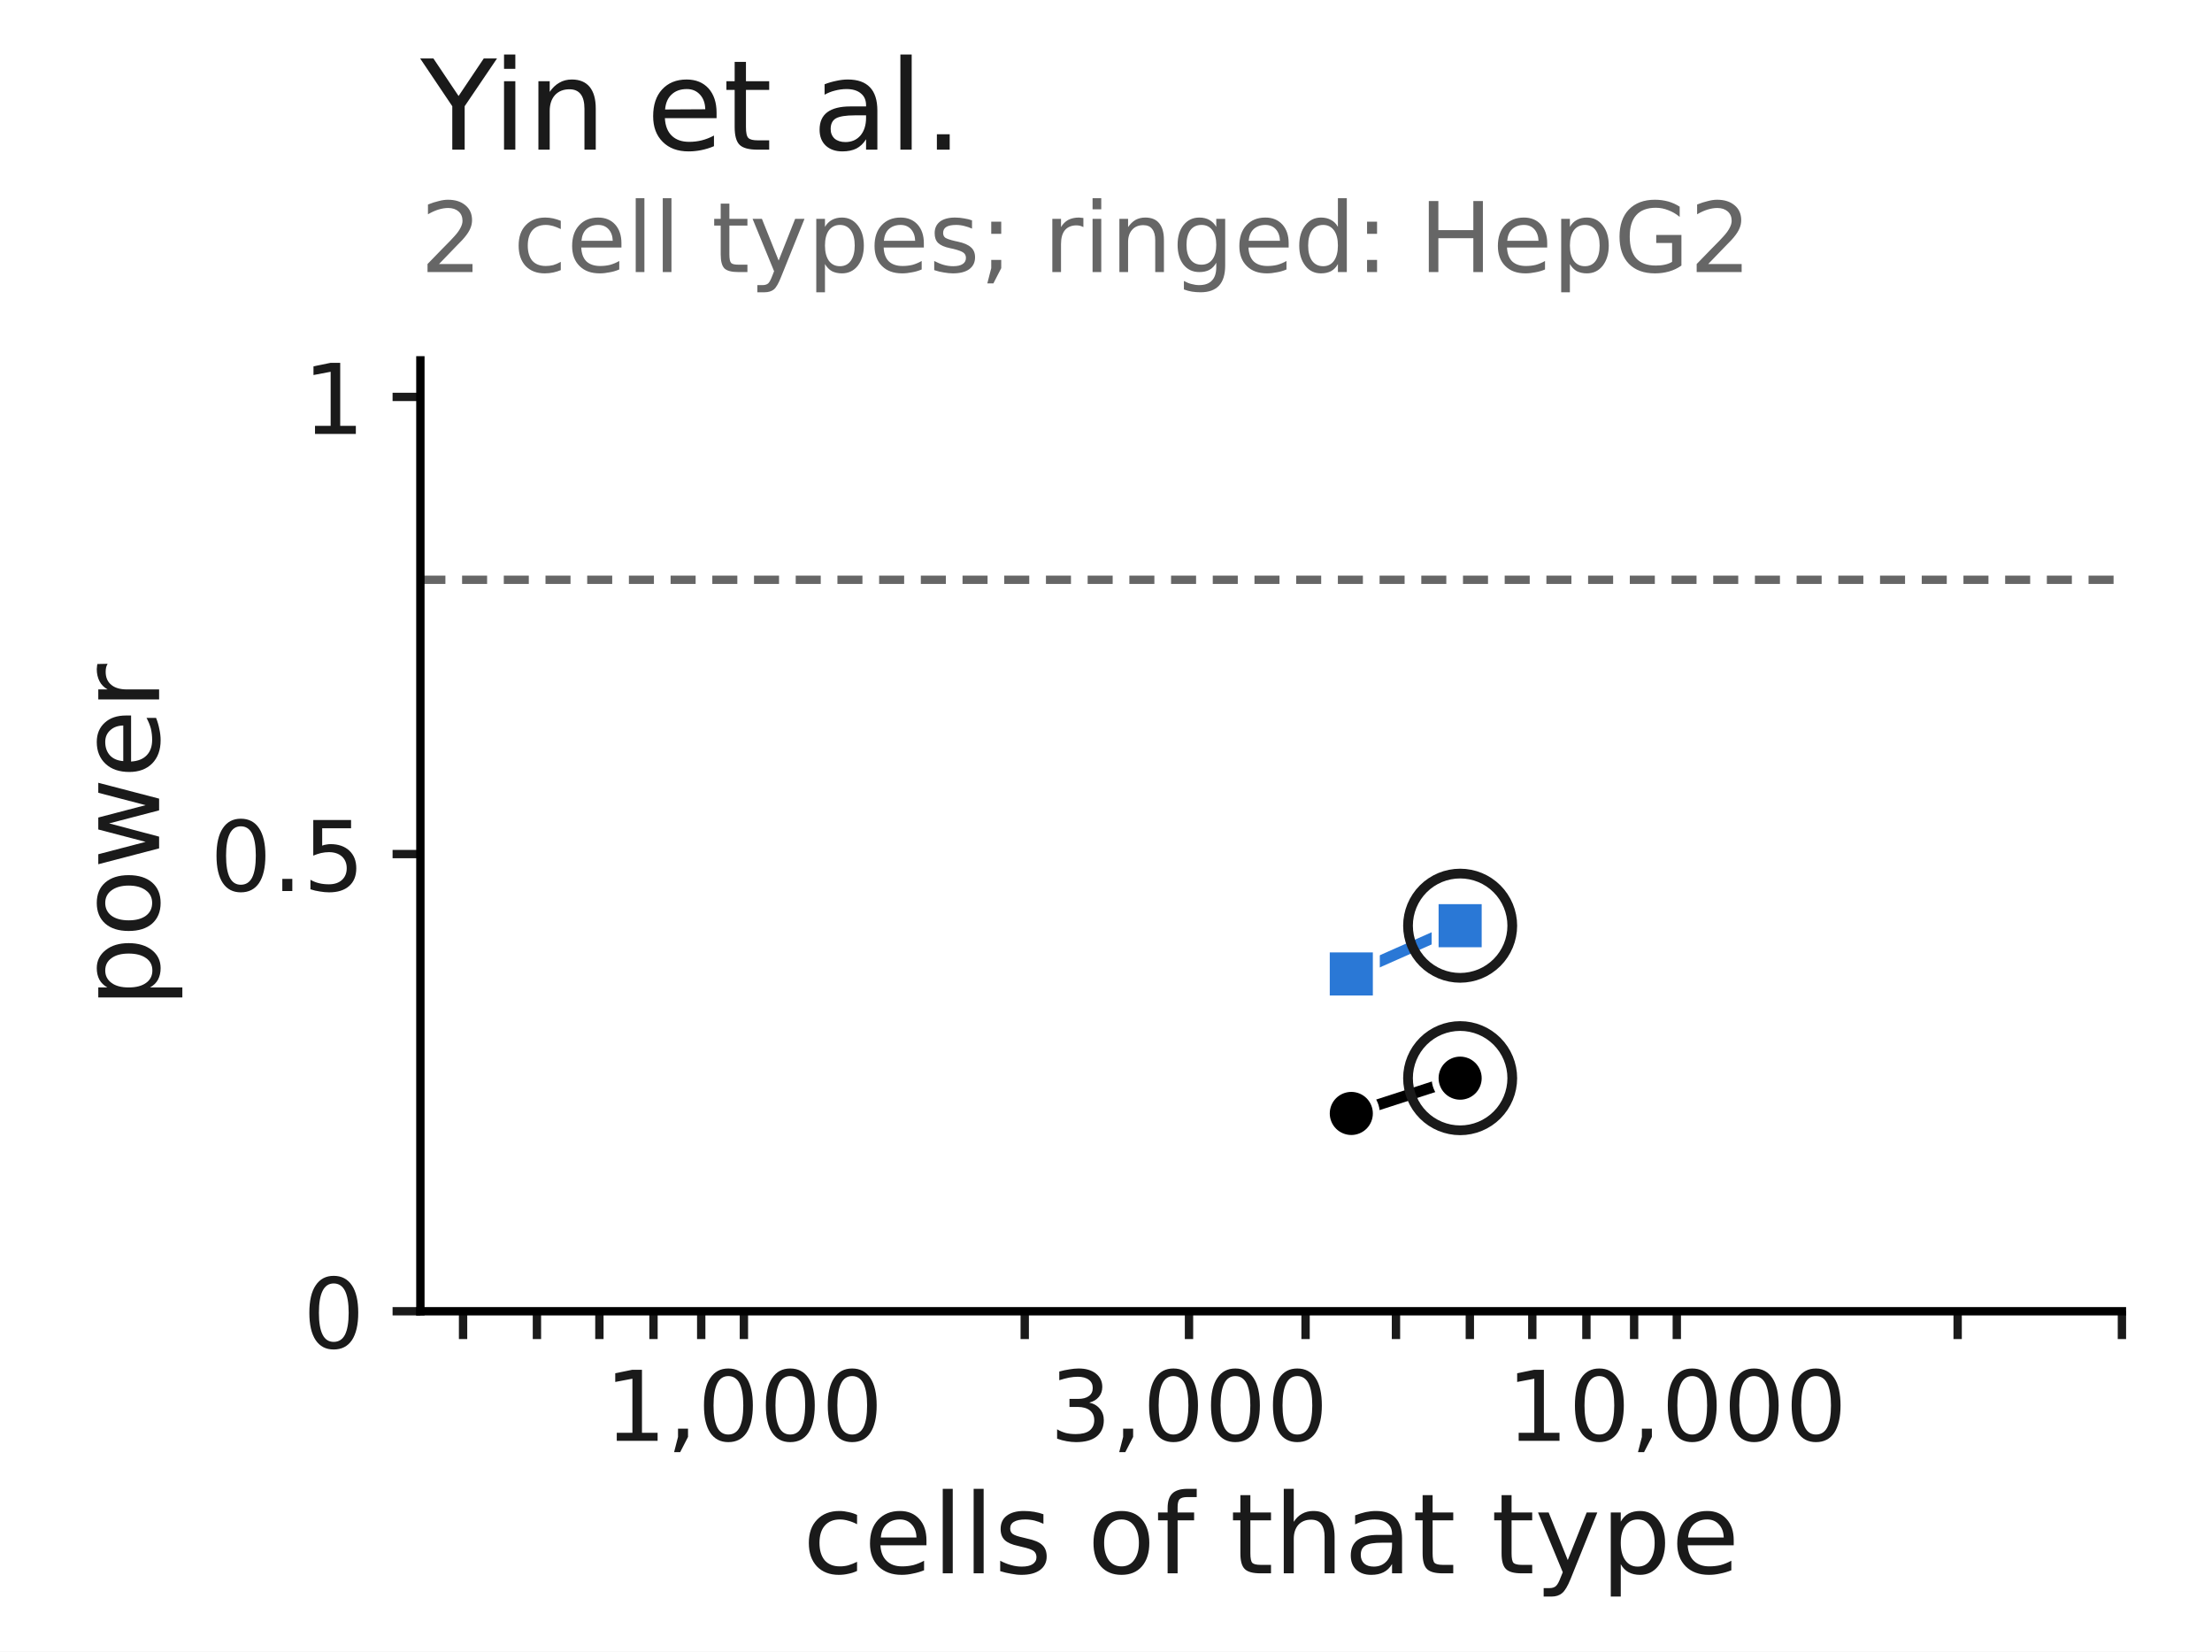
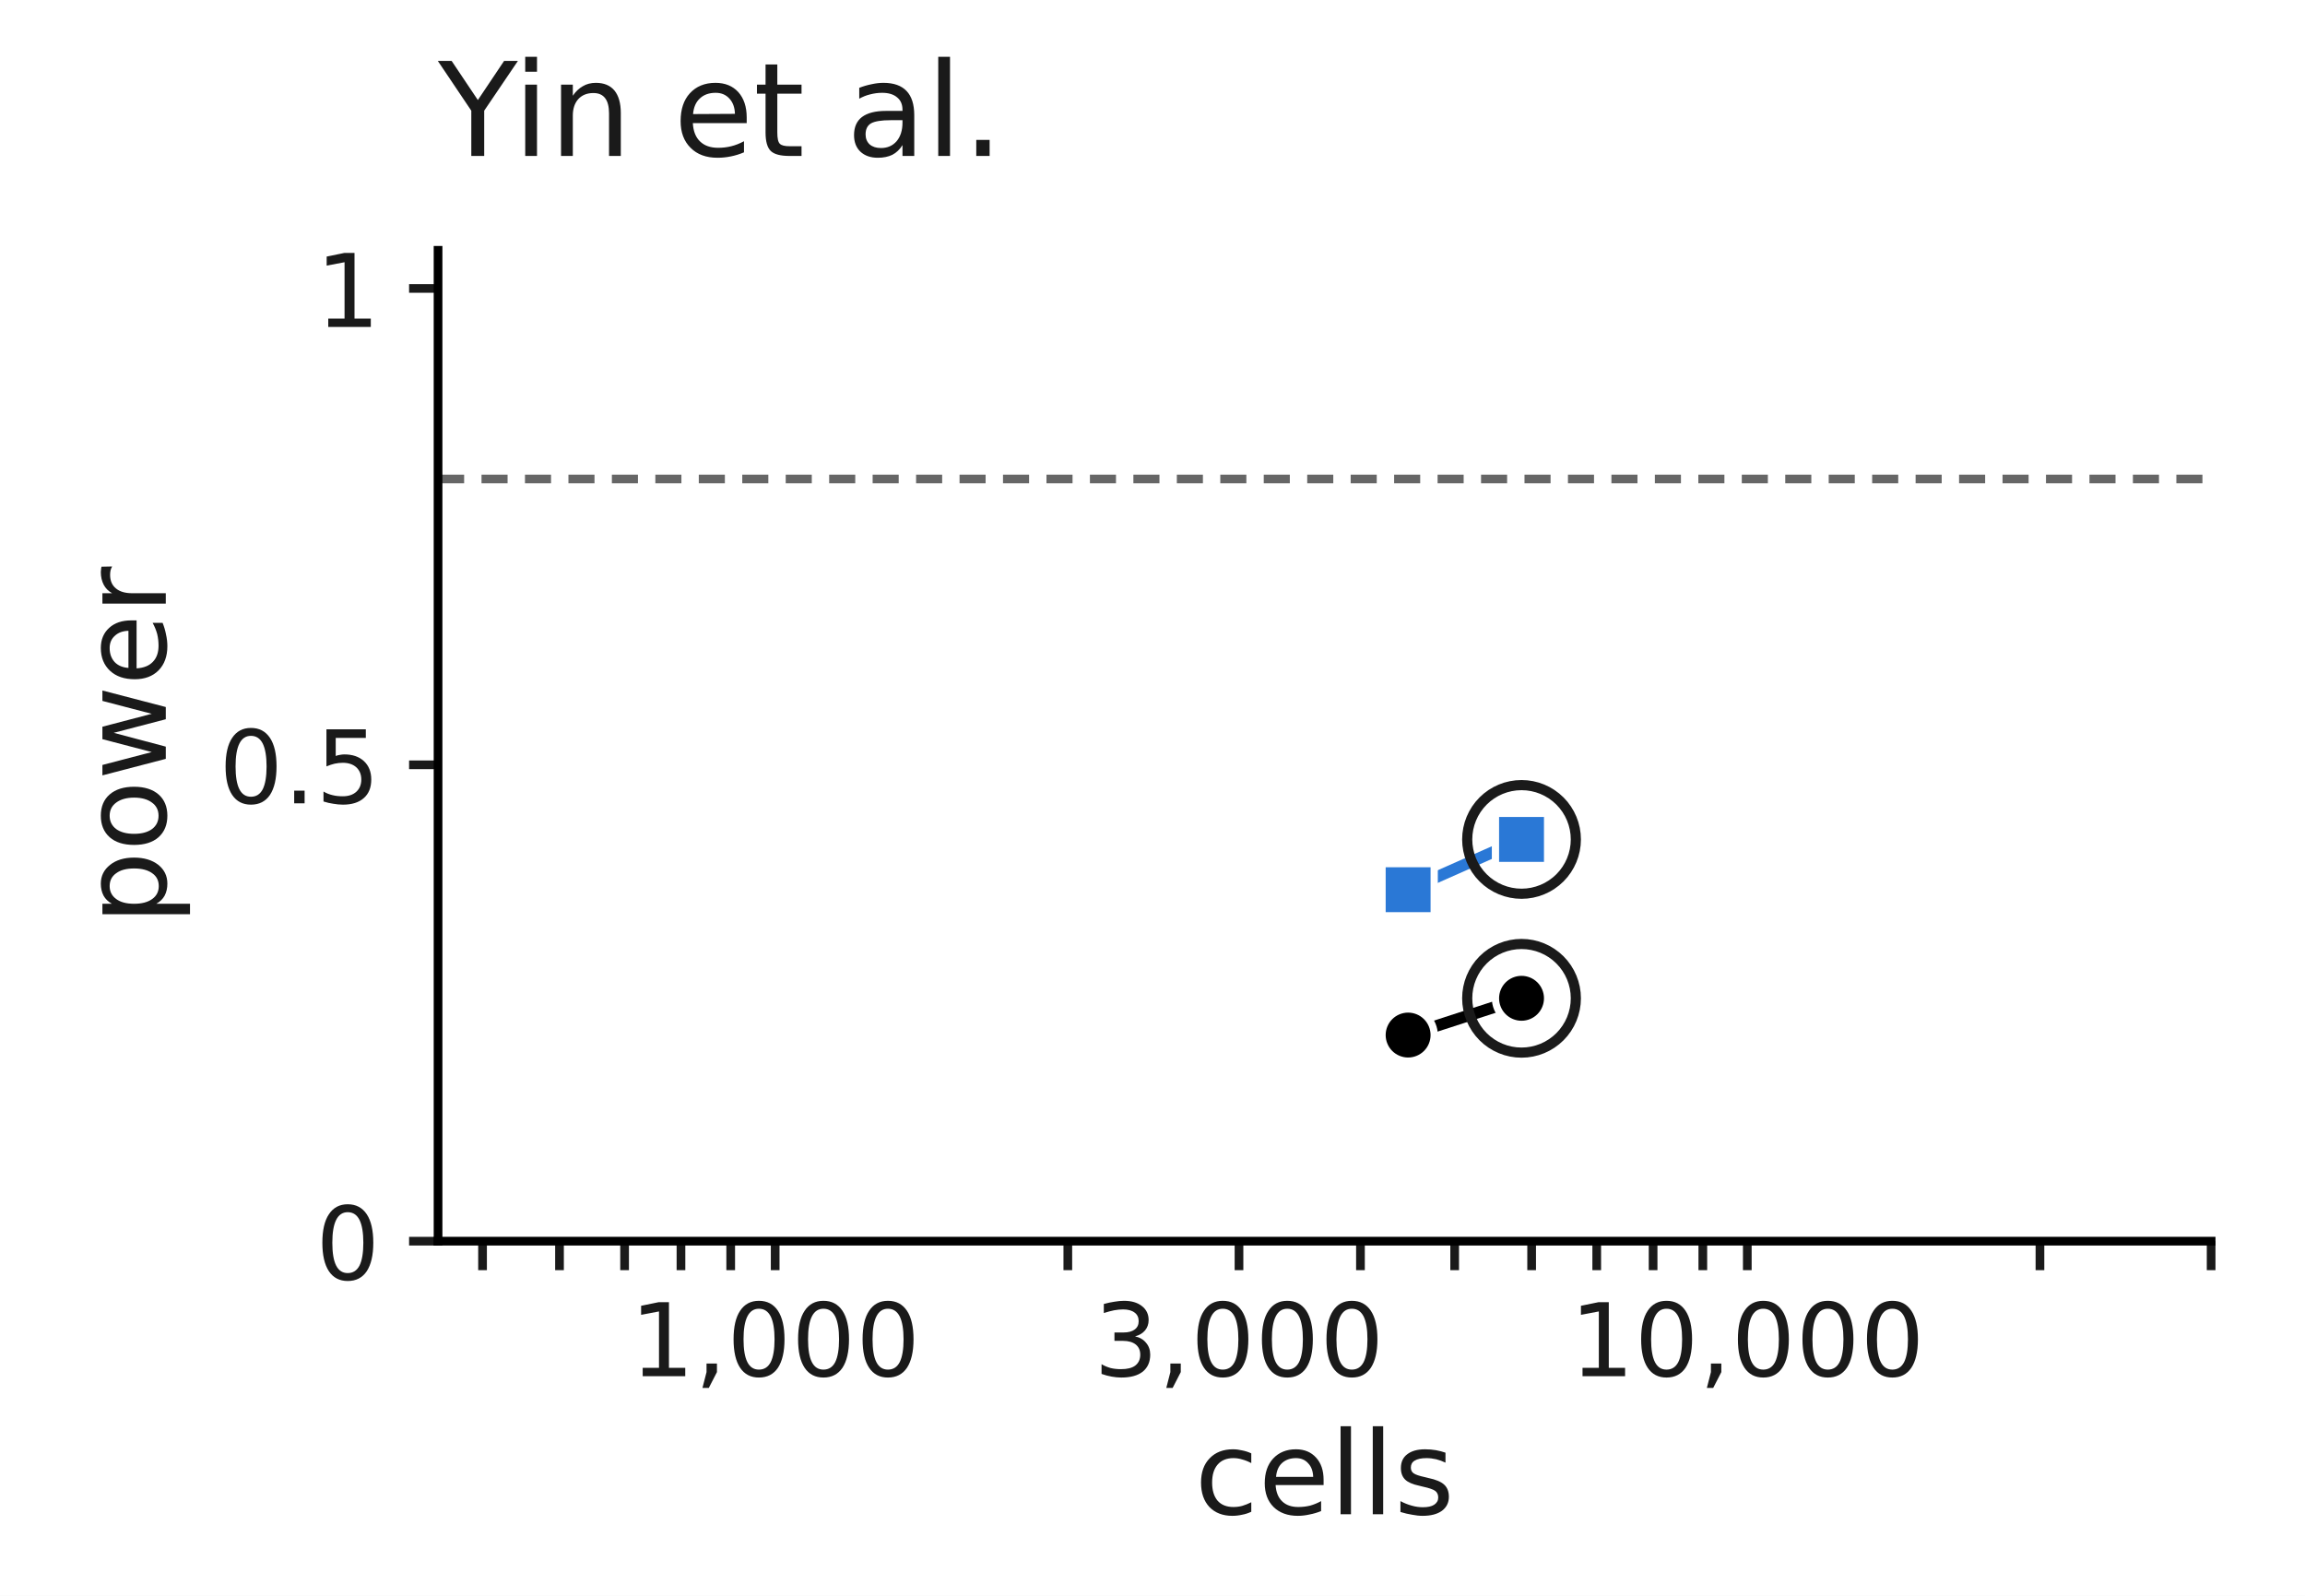
- <svg xmlns="http://www.w3.org/2000/svg" xmlns:xlink="http://www.w3.org/1999/xlink" width="159.12pt" height="118.8pt" viewBox="0 0 159.12 118.8" version="1.1">
+ <svg xmlns="http://www.w3.org/2000/svg" xmlns:xlink="http://www.w3.org/1999/xlink" width="159.12pt" height="110.16pt" viewBox="0 0 159.12 110.16" version="1.1">
  <defs>
    <style type="text/css">*{stroke-linejoin: round; stroke-linecap: butt}</style>
  </defs>
  <g id="figure_1">
    <g id="patch_1">
-       <path d="M 0 118.8  L 159.12 118.8  L 159.12 0  L 0 0  z " style="fill: #ffffff" />
+       <path d="M 0 110.16  L 159.12 110.16  L 159.12 0  L 0 0  z " style="fill: #ffffff" />
    </g>
    <g id="axes_1">
      <g id="patch_2">
-         <path d="M 30.24 94.32  L 152.64 94.32  L 152.64 25.92  L 30.24 25.92  z " style="fill: #ffffff" />
+         <path d="M 30.24 85.68  L 152.64 85.68  L 152.64 17.28  L 30.24 17.28  z " style="fill: #ffffff" />
      </g>
      <g id="line2d_1">
-         <path d="M 30.24 41.705  L 152.64 41.705  " clip-path="url(#pe075861f52)" style="fill: none; stroke-dasharray: 1.8,1.2; stroke-dashoffset: 0; stroke: #666666; stroke-width: 0.6" />
+         <path d="M 30.24 33.065  L 152.64 33.065  " clip-path="url(#p19d55f3b11)" style="fill: none; stroke-dasharray: 1.8,1.2; stroke-dashoffset: 0; stroke: #666666; stroke-width: 0.6" />
      </g>
      <g id="matplotlib.axis_1">
        <g id="xtick_1">
          <g id="line2d_2">
            <defs>
-               <path id="ma1df40e4d5" d="M 0 0  L 0 2  " style="stroke: #1a1a1a; stroke-width: 0.6" />
+               <path id="mb92f2bcd67" d="M 0 0  L 0 2  " style="stroke: #1a1a1a; stroke-width: 0.6" />
            </defs>
            <g>
-               <use xlink:href="#ma1df40e4d5" x="53.512" y="94.32" style="fill: #1a1a1a; stroke: #1a1a1a; stroke-width: 0.6" />
+               <use xlink:href="#mb92f2bcd67" x="53.512" y="85.68" style="fill: #1a1a1a; stroke: #1a1a1a; stroke-width: 0.6" />
            </g>
          </g>
          <g id="text_1">
-             <text style="font-size: 7px; font-family: 'DejaVu Sans', 'Bitstream Vera Sans', 'Computer Modern Sans Serif', 'Lucida Grande', 'Verdana', 'Geneva', 'Lucid', 'Arial', 'Helvetica', 'Avant Garde', sans-serif; text-anchor: middle; fill: #1a1a1a" x="53.512" y="103.639" transform="rotate(-0 53.51243 103.6389)">1,000</text>
+             <text style="font-size: 7px; font-family: 'DejaVu Sans', 'Bitstream Vera Sans', 'Computer Modern Sans Serif', 'Lucida Grande', 'Verdana', 'Geneva', 'Lucid', 'Arial', 'Helvetica', 'Avant Garde', sans-serif; text-anchor: middle; fill: #1a1a1a" x="53.512" y="94.999" transform="rotate(-0 53.51243 94.99891)">1,000</text>
          </g>
        </g>
        <g id="xtick_2">
          <g id="line2d_3">
            <g>
-               <use xlink:href="#ma1df40e4d5" x="85.531" y="94.32" style="fill: #1a1a1a; stroke: #1a1a1a; stroke-width: 0.6" />
+               <use xlink:href="#mb92f2bcd67" x="85.531" y="85.68" style="fill: #1a1a1a; stroke: #1a1a1a; stroke-width: 0.6" />
            </g>
          </g>
          <g id="text_2">
-             <text style="font-size: 7px; font-family: 'DejaVu Sans', 'Bitstream Vera Sans', 'Computer Modern Sans Serif', 'Lucida Grande', 'Verdana', 'Geneva', 'Lucid', 'Arial', 'Helvetica', 'Avant Garde', sans-serif; text-anchor: middle; fill: #1a1a1a" x="85.531" y="103.639" transform="rotate(-0 85.53138 103.6389)">3,000</text>
+             <text style="font-size: 7px; font-family: 'DejaVu Sans', 'Bitstream Vera Sans', 'Computer Modern Sans Serif', 'Lucida Grande', 'Verdana', 'Geneva', 'Lucid', 'Arial', 'Helvetica', 'Avant Garde', sans-serif; text-anchor: middle; fill: #1a1a1a" x="85.531" y="94.999" transform="rotate(-0 85.53138 94.99891)">3,000</text>
          </g>
        </g>
        <g id="xtick_3">
          <g id="line2d_4">
            <g>
-               <use xlink:href="#ma1df40e4d5" x="120.621" y="94.32" style="fill: #1a1a1a; stroke: #1a1a1a; stroke-width: 0.6" />
+               <use xlink:href="#mb92f2bcd67" x="120.621" y="85.68" style="fill: #1a1a1a; stroke: #1a1a1a; stroke-width: 0.6" />
            </g>
          </g>
          <g id="text_3">
-             <text style="font-size: 7px; font-family: 'DejaVu Sans', 'Bitstream Vera Sans', 'Computer Modern Sans Serif', 'Lucida Grande', 'Verdana', 'Geneva', 'Lucid', 'Arial', 'Helvetica', 'Avant Garde', sans-serif; text-anchor: middle; fill: #1a1a1a" x="120.621" y="103.639" transform="rotate(-0 120.6211 103.6389)">10,000</text>
+             <text style="font-size: 7px; font-family: 'DejaVu Sans', 'Bitstream Vera Sans', 'Computer Modern Sans Serif', 'Lucida Grande', 'Verdana', 'Geneva', 'Lucid', 'Arial', 'Helvetica', 'Avant Garde', sans-serif; text-anchor: middle; fill: #1a1a1a" x="120.621" y="94.999" transform="rotate(-0 120.6211 94.99891)">10,000</text>
          </g>
        </g>
        <g id="xtick_4">
          <g id="line2d_5">
            <g>
-               <use xlink:href="#ma1df40e4d5" x="33.311" y="94.32" style="fill: #1a1a1a; stroke: #1a1a1a; stroke-width: 0.6" />
+               <use xlink:href="#mb92f2bcd67" x="33.311" y="85.68" style="fill: #1a1a1a; stroke: #1a1a1a; stroke-width: 0.6" />
            </g>
          </g>
        </g>
        <g id="xtick_5">
          <g id="line2d_6">
            <g>
-               <use xlink:href="#ma1df40e4d5" x="38.624" y="94.32" style="fill: #1a1a1a; stroke: #1a1a1a; stroke-width: 0.6" />
+               <use xlink:href="#mb92f2bcd67" x="38.624" y="85.68" style="fill: #1a1a1a; stroke: #1a1a1a; stroke-width: 0.6" />
            </g>
          </g>
        </g>
        <g id="xtick_6">
          <g id="line2d_7">
            <g>
-               <use xlink:href="#ma1df40e4d5" x="43.117" y="94.32" style="fill: #1a1a1a; stroke: #1a1a1a; stroke-width: 0.6" />
+               <use xlink:href="#mb92f2bcd67" x="43.117" y="85.68" style="fill: #1a1a1a; stroke: #1a1a1a; stroke-width: 0.6" />
            </g>
          </g>
        </g>
        <g id="xtick_7">
          <g id="line2d_8">
            <g>
-               <use xlink:href="#ma1df40e4d5" x="47.009" y="94.32" style="fill: #1a1a1a; stroke: #1a1a1a; stroke-width: 0.6" />
+               <use xlink:href="#mb92f2bcd67" x="47.009" y="85.68" style="fill: #1a1a1a; stroke: #1a1a1a; stroke-width: 0.6" />
            </g>
          </g>
        </g>
        <g id="xtick_8">
          <g id="line2d_9">
            <g>
-               <use xlink:href="#ma1df40e4d5" x="50.442" y="94.32" style="fill: #1a1a1a; stroke: #1a1a1a; stroke-width: 0.6" />
+               <use xlink:href="#mb92f2bcd67" x="50.442" y="85.68" style="fill: #1a1a1a; stroke: #1a1a1a; stroke-width: 0.6" />
            </g>
          </g>
        </g>
        <g id="xtick_9">
          <g id="line2d_10">
            <g>
-               <use xlink:href="#ma1df40e4d5" x="73.714" y="94.32" style="fill: #1a1a1a; stroke: #1a1a1a; stroke-width: 0.6" />
+               <use xlink:href="#mb92f2bcd67" x="73.714" y="85.68" style="fill: #1a1a1a; stroke: #1a1a1a; stroke-width: 0.6" />
            </g>
          </g>
        </g>
        <g id="xtick_10">
          <g id="line2d_11">
            <g>
-               <use xlink:href="#ma1df40e4d5" x="93.916" y="94.32" style="fill: #1a1a1a; stroke: #1a1a1a; stroke-width: 0.6" />
+               <use xlink:href="#mb92f2bcd67" x="93.916" y="85.68" style="fill: #1a1a1a; stroke: #1a1a1a; stroke-width: 0.6" />
            </g>
          </g>
        </g>
        <g id="xtick_11">
          <g id="line2d_12">
            <g>
-               <use xlink:href="#ma1df40e4d5" x="100.419" y="94.32" style="fill: #1a1a1a; stroke: #1a1a1a; stroke-width: 0.6" />
+               <use xlink:href="#mb92f2bcd67" x="100.419" y="85.68" style="fill: #1a1a1a; stroke: #1a1a1a; stroke-width: 0.6" />
            </g>
          </g>
        </g>
        <g id="xtick_12">
          <g id="line2d_13">
            <g>
-               <use xlink:href="#ma1df40e4d5" x="105.733" y="94.32" style="fill: #1a1a1a; stroke: #1a1a1a; stroke-width: 0.6" />
+               <use xlink:href="#mb92f2bcd67" x="105.733" y="85.68" style="fill: #1a1a1a; stroke: #1a1a1a; stroke-width: 0.6" />
            </g>
          </g>
        </g>
        <g id="xtick_13">
          <g id="line2d_14">
            <g>
-               <use xlink:href="#ma1df40e4d5" x="110.226" y="94.32" style="fill: #1a1a1a; stroke: #1a1a1a; stroke-width: 0.6" />
+               <use xlink:href="#mb92f2bcd67" x="110.226" y="85.68" style="fill: #1a1a1a; stroke: #1a1a1a; stroke-width: 0.6" />
            </g>
          </g>
        </g>
        <g id="xtick_14">
          <g id="line2d_15">
            <g>
-               <use xlink:href="#ma1df40e4d5" x="114.118" y="94.32" style="fill: #1a1a1a; stroke: #1a1a1a; stroke-width: 0.6" />
+               <use xlink:href="#mb92f2bcd67" x="114.118" y="85.68" style="fill: #1a1a1a; stroke: #1a1a1a; stroke-width: 0.6" />
            </g>
          </g>
        </g>
        <g id="xtick_15">
          <g id="line2d_16">
            <g>
-               <use xlink:href="#ma1df40e4d5" x="117.55" y="94.32" style="fill: #1a1a1a; stroke: #1a1a1a; stroke-width: 0.6" />
+               <use xlink:href="#mb92f2bcd67" x="117.55" y="85.68" style="fill: #1a1a1a; stroke: #1a1a1a; stroke-width: 0.6" />
            </g>
          </g>
        </g>
        <g id="xtick_16">
          <g id="line2d_17">
            <g>
-               <use xlink:href="#ma1df40e4d5" x="140.823" y="94.32" style="fill: #1a1a1a; stroke: #1a1a1a; stroke-width: 0.6" />
+               <use xlink:href="#mb92f2bcd67" x="140.823" y="85.68" style="fill: #1a1a1a; stroke: #1a1a1a; stroke-width: 0.6" />
            </g>
          </g>
        </g>
        <g id="xtick_17">
          <g id="line2d_18">
            <g>
-               <use xlink:href="#ma1df40e4d5" x="152.64" y="94.32" style="fill: #1a1a1a; stroke: #1a1a1a; stroke-width: 0.6" />
+               <use xlink:href="#mb92f2bcd67" x="152.64" y="85.68" style="fill: #1a1a1a; stroke: #1a1a1a; stroke-width: 0.6" />
            </g>
          </g>
        </g>
        <g id="text_4">
-           <text style="font-size: 8px; font-family: 'DejaVu Sans', 'Bitstream Vera Sans', 'Computer Modern Sans Serif', 'Lucida Grande', 'Verdana', 'Geneva', 'Lucid', 'Arial', 'Helvetica', 'Avant Garde', sans-serif; text-anchor: middle; fill: #1a1a1a" x="91.44" y="113.173" transform="rotate(-0 91.44 113.1734)">cells of that type</text>
+           <text style="font-size: 8px; font-family: 'DejaVu Sans', 'Bitstream Vera Sans', 'Computer Modern Sans Serif', 'Lucida Grande', 'Verdana', 'Geneva', 'Lucid', 'Arial', 'Helvetica', 'Avant Garde', sans-serif; text-anchor: middle; fill: #1a1a1a" x="91.44" y="104.533" transform="rotate(-0 91.44 104.5334)">cells</text>
        </g>
      </g>
      <g id="matplotlib.axis_2">
        <g id="ytick_1">
          <g id="line2d_19">
            <defs>
-               <path id="mbe078b9530" d="M 0 0  L -2 0  " style="stroke: #1a1a1a; stroke-width: 0.6" />
+               <path id="me2e9a446bf" d="M 0 0  L -2 0  " style="stroke: #1a1a1a; stroke-width: 0.6" />
            </defs>
            <g>
-               <use xlink:href="#mbe078b9530" x="30.24" y="94.32" style="fill: #1a1a1a; stroke: #1a1a1a; stroke-width: 0.6" />
+               <use xlink:href="#me2e9a446bf" x="30.24" y="85.68" style="fill: #1a1a1a; stroke: #1a1a1a; stroke-width: 0.6" />
            </g>
          </g>
          <g id="text_5">
-             <text style="font-size: 7px; font-family: 'DejaVu Sans', 'Bitstream Vera Sans', 'Computer Modern Sans Serif', 'Lucida Grande', 'Verdana', 'Geneva', 'Lucid', 'Arial', 'Helvetica', 'Avant Garde', sans-serif; text-anchor: end; fill: #1a1a1a" x="26.24" y="96.979" transform="rotate(-0 26.24 96.97945)">0</text>
+             <text style="font-size: 7px; font-family: 'DejaVu Sans', 'Bitstream Vera Sans', 'Computer Modern Sans Serif', 'Lucida Grande', 'Verdana', 'Geneva', 'Lucid', 'Arial', 'Helvetica', 'Avant Garde', sans-serif; text-anchor: end; fill: #1a1a1a" x="26.24" y="88.339" transform="rotate(-0 26.24 88.33945)">0</text>
          </g>
        </g>
        <g id="ytick_2">
          <g id="line2d_20">
            <g>
-               <use xlink:href="#mbe078b9530" x="30.24" y="61.435" style="fill: #1a1a1a; stroke: #1a1a1a; stroke-width: 0.6" />
+               <use xlink:href="#me2e9a446bf" x="30.24" y="52.795" style="fill: #1a1a1a; stroke: #1a1a1a; stroke-width: 0.6" />
            </g>
          </g>
          <g id="text_6">
-             <text style="font-size: 7px; font-family: 'DejaVu Sans', 'Bitstream Vera Sans', 'Computer Modern Sans Serif', 'Lucida Grande', 'Verdana', 'Geneva', 'Lucid', 'Arial', 'Helvetica', 'Avant Garde', sans-serif; text-anchor: end; fill: #1a1a1a" x="26.24" y="64.095" transform="rotate(-0 26.24 64.09484)">0.5</text>
+             <text style="font-size: 7px; font-family: 'DejaVu Sans', 'Bitstream Vera Sans', 'Computer Modern Sans Serif', 'Lucida Grande', 'Verdana', 'Geneva', 'Lucid', 'Arial', 'Helvetica', 'Avant Garde', sans-serif; text-anchor: end; fill: #1a1a1a" x="26.24" y="55.455" transform="rotate(-0 26.24 55.45484)">0.5</text>
          </g>
        </g>
        <g id="ytick_3">
          <g id="line2d_21">
            <g>
-               <use xlink:href="#mbe078b9530" x="30.24" y="28.551" style="fill: #1a1a1a; stroke: #1a1a1a; stroke-width: 0.6" />
+               <use xlink:href="#me2e9a446bf" x="30.24" y="19.911" style="fill: #1a1a1a; stroke: #1a1a1a; stroke-width: 0.6" />
            </g>
          </g>
          <g id="text_7">
-             <text style="font-size: 7px; font-family: 'DejaVu Sans', 'Bitstream Vera Sans', 'Computer Modern Sans Serif', 'Lucida Grande', 'Verdana', 'Geneva', 'Lucid', 'Arial', 'Helvetica', 'Avant Garde', sans-serif; text-anchor: end; fill: #1a1a1a" x="26.24" y="31.21" transform="rotate(-0 26.24 31.21022)">1</text>
+             <text style="font-size: 7px; font-family: 'DejaVu Sans', 'Bitstream Vera Sans', 'Computer Modern Sans Serif', 'Lucida Grande', 'Verdana', 'Geneva', 'Lucid', 'Arial', 'Helvetica', 'Avant Garde', sans-serif; text-anchor: end; fill: #1a1a1a" x="26.24" y="22.57" transform="rotate(-0 26.24 22.57022)">1</text>
          </g>
        </g>
        <g id="text_8">
-           <text style="font-size: 8px; font-family: 'DejaVu Sans', 'Bitstream Vera Sans', 'Computer Modern Sans Serif', 'Lucida Grande', 'Verdana', 'Geneva', 'Lucid', 'Arial', 'Helvetica', 'Avant Garde', sans-serif; text-anchor: middle; fill: #1a1a1a" x="11.444" y="60.12" transform="rotate(-90 11.44406 60.12)">power</text>
+           <text style="font-size: 8px; font-family: 'DejaVu Sans', 'Bitstream Vera Sans', 'Computer Modern Sans Serif', 'Lucida Grande', 'Verdana', 'Geneva', 'Lucid', 'Arial', 'Helvetica', 'Avant Garde', sans-serif; text-anchor: middle; fill: #1a1a1a" x="11.444" y="51.48" transform="rotate(-90 11.44406 51.48)">power</text>
        </g>
      </g>
      <g id="line2d_22">
-         <path d="M 97.206 80.092  L 105.035 77.554  " clip-path="url(#pe075861f52)" style="fill: none; stroke: #000000; stroke-width: 0.8; stroke-linecap: square" />
+         <path d="M 97.206 71.452  L 105.035 68.914  " clip-path="url(#p19d55f3b11)" style="fill: none; stroke: #000000; stroke-width: 0.8; stroke-linecap: square" />
      </g>
      <g id="line2d_23">
-         <path d="M 97.206 70.058  L 105.035 66.587  " clip-path="url(#pe075861f52)" style="fill: none; stroke: #2a78d6; stroke-width: 0.8; stroke-linecap: square" />
+         <path d="M 97.206 61.418  L 105.035 57.947  " clip-path="url(#p19d55f3b11)" style="fill: none; stroke: #2a78d6; stroke-width: 0.8; stroke-linecap: square" />
      </g>
      <g id="patch_3">
-         <path d="M 30.24 94.32  L 30.24 25.92  " style="fill: none; stroke: #000000; stroke-width: 0.6; stroke-linejoin: miter; stroke-linecap: square" />
+         <path d="M 30.24 85.68  L 30.24 17.28  " style="fill: none; stroke: #000000; stroke-width: 0.6; stroke-linejoin: miter; stroke-linecap: square" />
      </g>
      <g id="patch_4">
-         <path d="M 30.24 94.32  L 152.64 94.32  " style="fill: none; stroke: #000000; stroke-width: 0.6; stroke-linejoin: miter; stroke-linecap: square" />
+         <path d="M 30.24 85.68  L 152.64 85.68  " style="fill: none; stroke: #000000; stroke-width: 0.6; stroke-linejoin: miter; stroke-linecap: square" />
      </g>
      <g id="line2d_24">
        <defs>
-           <path id="m77cbbf1c96" d="M 0 1.8  C 0.477 1.8 0.935 1.61 1.273 1.273  C 1.61 0.935 1.8 0.477 1.8 0  C 1.8 -0.477 1.61 -0.935 1.273 -1.273  C 0.935 -1.61 0.477 -1.8 0 -1.8  C -0.477 -1.8 -0.935 -1.61 -1.273 -1.273  C -1.61 -0.935 -1.8 -0.477 -1.8 0  C -1.8 0.477 -1.61 0.935 -1.273 1.273  C -0.935 1.61 -0.477 1.8 0 1.8  z " style="stroke: #ffffff; stroke-width: 0.5" />
+           <path id="mc46cf7f6de" d="M 0 1.8  C 0.477 1.8 0.935 1.61 1.273 1.273  C 1.61 0.935 1.8 0.477 1.8 0  C 1.8 -0.477 1.61 -0.935 1.273 -1.273  C 0.935 -1.61 0.477 -1.8 0 -1.8  C -0.477 -1.8 -0.935 -1.61 -1.273 -1.273  C -1.61 -0.935 -1.8 -0.477 -1.8 0  C -1.8 0.477 -1.61 0.935 -1.273 1.273  C -0.935 1.61 -0.477 1.8 0 1.8  z " style="stroke: #ffffff; stroke-width: 0.5" />
        </defs>
-         <g clip-path="url(#pe075861f52)">
-           <use xlink:href="#m77cbbf1c96" x="97.206" y="80.092" style="stroke: #ffffff; stroke-width: 0.5" />
-           <use xlink:href="#m77cbbf1c96" x="105.035" y="77.554" style="stroke: #ffffff; stroke-width: 0.5" />
+         <g clip-path="url(#p19d55f3b11)">
+           <use xlink:href="#mc46cf7f6de" x="97.206" y="71.452" style="stroke: #ffffff; stroke-width: 0.5" />
+           <use xlink:href="#mc46cf7f6de" x="105.035" y="68.914" style="stroke: #ffffff; stroke-width: 0.5" />
        </g>
      </g>
      <g id="line2d_25">
        <defs>
-           <path id="mf303f814dc" d="M -1.8 1.8  L 1.8 1.8  L 1.8 -1.8  L -1.8 -1.8  z " style="stroke: #ffffff; stroke-width: 0.5; stroke-linejoin: miter" />
+           <path id="m16c584f47a" d="M -1.8 1.8  L 1.8 1.8  L 1.8 -1.8  L -1.8 -1.8  z " style="stroke: #ffffff; stroke-width: 0.5; stroke-linejoin: miter" />
        </defs>
-         <g clip-path="url(#pe075861f52)">
-           <use xlink:href="#mf303f814dc" x="97.206" y="70.058" style="fill: #2a78d6; stroke: #ffffff; stroke-width: 0.5; stroke-linejoin: miter" />
-           <use xlink:href="#mf303f814dc" x="105.035" y="66.587" style="fill: #2a78d6; stroke: #ffffff; stroke-width: 0.5; stroke-linejoin: miter" />
+         <g clip-path="url(#p19d55f3b11)">
+           <use xlink:href="#m16c584f47a" x="97.206" y="61.418" style="fill: #2a78d6; stroke: #ffffff; stroke-width: 0.5; stroke-linejoin: miter" />
+           <use xlink:href="#m16c584f47a" x="105.035" y="57.947" style="fill: #2a78d6; stroke: #ffffff; stroke-width: 0.5; stroke-linejoin: miter" />
        </g>
      </g>
      <g id="line2d_26">
        <defs>
-           <path id="md9d2b8c011" d="M 0 3.75  C 0.995 3.75 1.948 3.355 2.652 2.652  C 3.355 1.948 3.75 0.995 3.75 0  C 3.75 -0.995 3.355 -1.948 2.652 -2.652  C 1.948 -3.355 0.995 -3.75 0 -3.75  C -0.995 -3.75 -1.948 -3.355 -2.652 -2.652  C -3.355 -1.948 -3.75 -0.995 -3.75 0  C -3.75 0.995 -3.355 1.948 -2.652 2.652  C -1.948 3.355 -0.995 3.75 0 3.75  z " style="stroke: #1a1a1a; stroke-width: 0.7" />
+           <path id="mc5de44bd5b" d="M 0 3.75  C 0.995 3.75 1.948 3.355 2.652 2.652  C 3.355 1.948 3.75 0.995 3.75 0  C 3.75 -0.995 3.355 -1.948 2.652 -2.652  C 1.948 -3.355 0.995 -3.75 0 -3.75  C -0.995 -3.75 -1.948 -3.355 -2.652 -2.652  C -3.355 -1.948 -3.75 -0.995 -3.75 0  C -3.75 0.995 -3.355 1.948 -2.652 2.652  C -1.948 3.355 -0.995 3.75 0 3.75  z " style="stroke: #1a1a1a; stroke-width: 0.7" />
        </defs>
-         <g clip-path="url(#pe075861f52)">
-           <use xlink:href="#md9d2b8c011" x="105.035" y="77.554" style="fill-opacity: 0; stroke: #1a1a1a; stroke-width: 0.7" />
+         <g clip-path="url(#p19d55f3b11)">
+           <use xlink:href="#mc5de44bd5b" x="105.035" y="68.914" style="fill-opacity: 0; stroke: #1a1a1a; stroke-width: 0.7" />
        </g>
      </g>
      <g id="line2d_27">
-         <g clip-path="url(#pe075861f52)">
-           <use xlink:href="#md9d2b8c011" x="105.035" y="66.587" style="fill-opacity: 0; stroke: #1a1a1a; stroke-width: 0.7" />
+         <g clip-path="url(#p19d55f3b11)">
+           <use xlink:href="#mc5de44bd5b" x="105.035" y="57.947" style="fill-opacity: 0; stroke: #1a1a1a; stroke-width: 0.7" />
        </g>
      </g>
    </g>
    <g id="text_9">
      <text style="font-size: 9px; font-family: 'DejaVu Sans', 'Bitstream Vera Sans', 'Computer Modern Sans Serif', 'Lucida Grande', 'Verdana', 'Geneva', 'Lucid', 'Arial', 'Helvetica', 'Avant Garde', sans-serif; text-anchor: start; fill: #1a1a1a" x="30.24" y="10.763" transform="rotate(-0 30.24 10.76344)">Yin et al.</text>
    </g>
-     <g id="text_10">
-       <text style="font-size: 7px; font-family: 'DejaVu Sans', 'Bitstream Vera Sans', 'Computer Modern Sans Serif', 'Lucida Grande', 'Verdana', 'Geneva', 'Lucid', 'Arial', 'Helvetica', 'Avant Garde', sans-serif; text-anchor: start; fill: #666666" x="30.24" y="19.572" transform="rotate(-0 30.24 19.57156)">2 cell types; ringed: HepG2</text>
-     </g>
  </g>
  <defs>
-     <clipPath id="pe075861f52">
-       <rect x="30.24" y="25.92" width="122.4" height="68.4" />
+     <clipPath id="p19d55f3b11">
+       <rect x="30.24" y="17.28" width="122.4" height="68.4" />
    </clipPath>
  </defs>
</svg>
